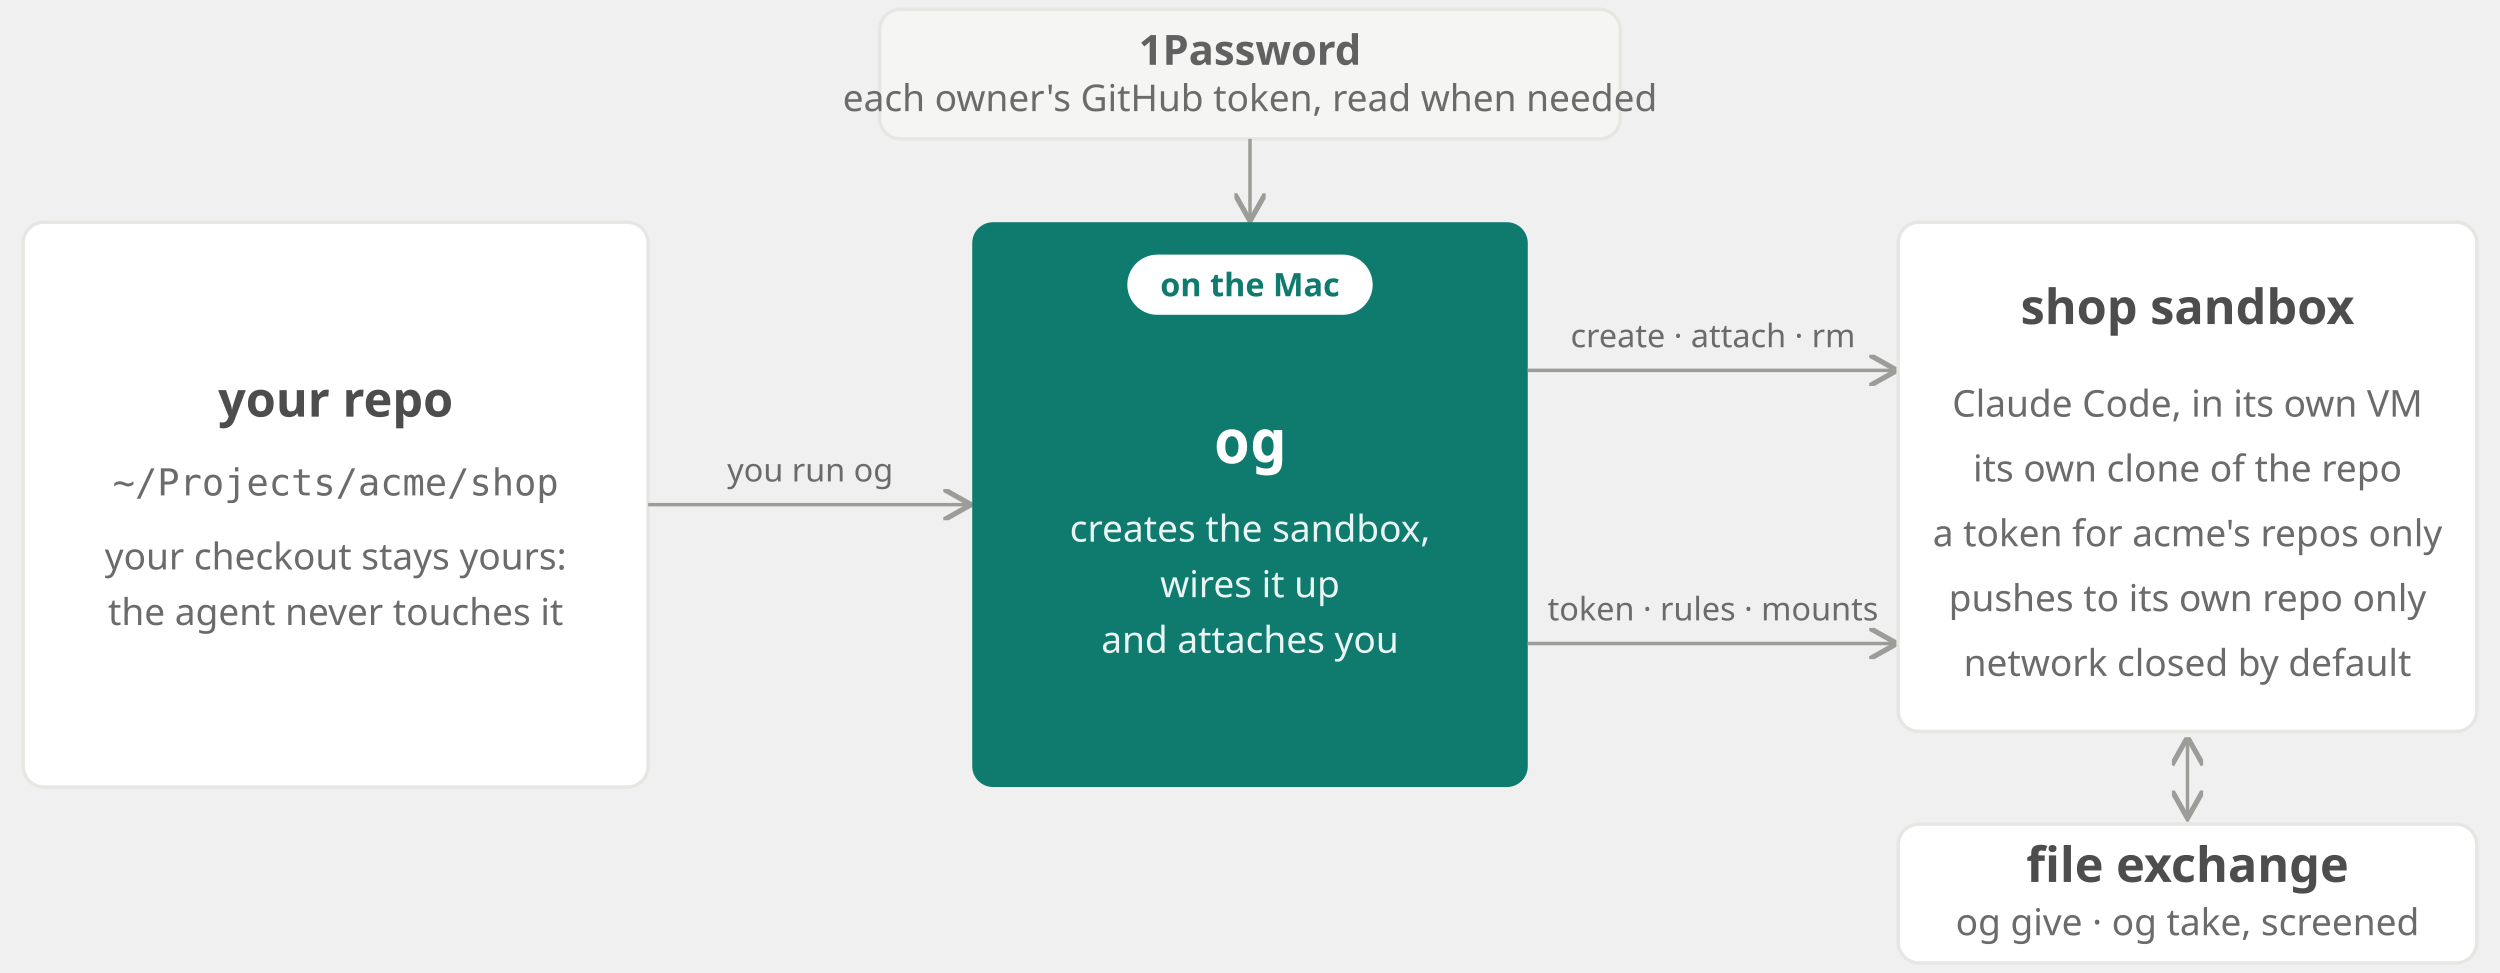
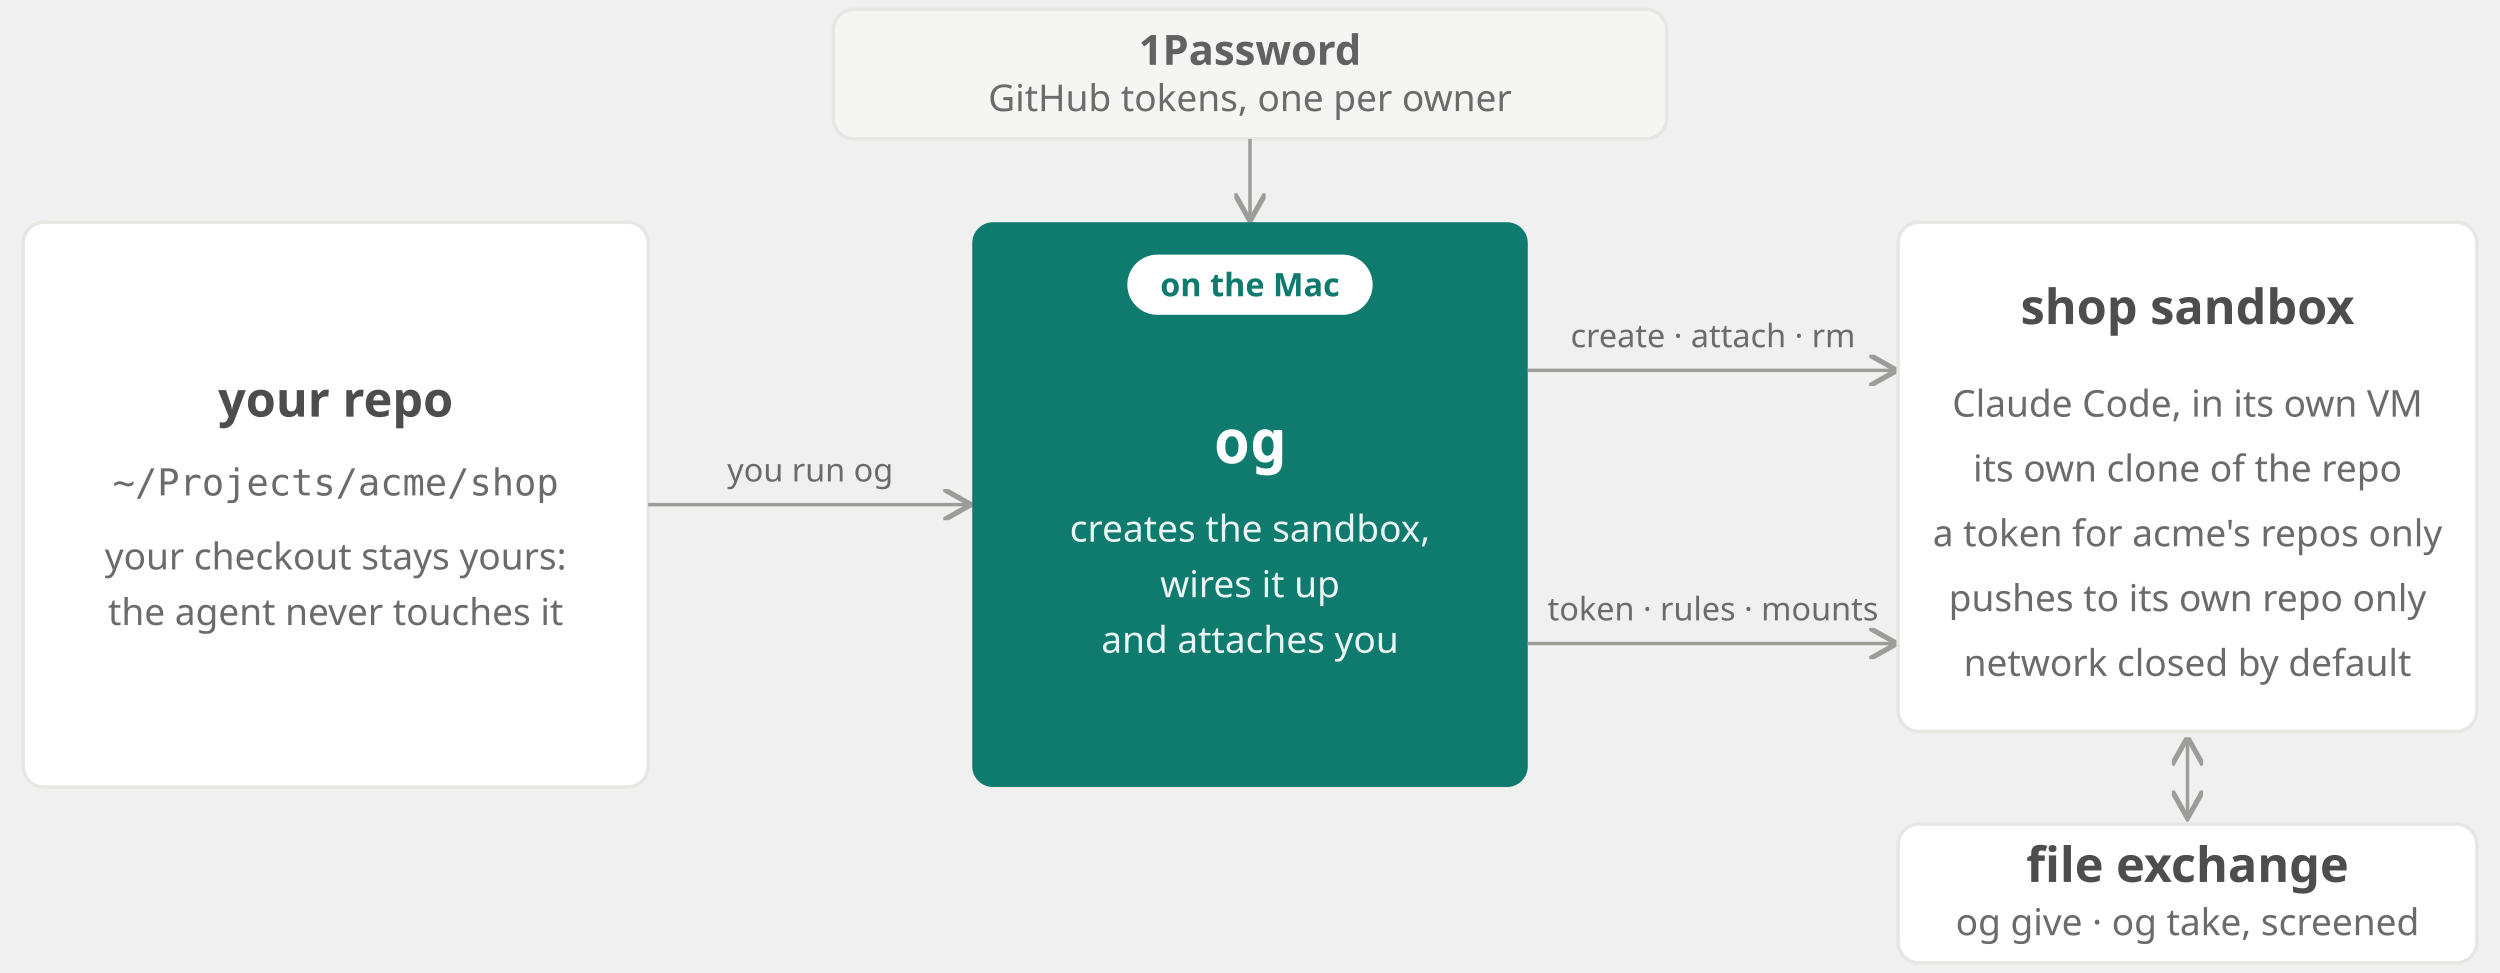
<svg xmlns="http://www.w3.org/2000/svg" width="1080" height="420" viewBox="0 0 1080 420" font-family="Archivo, system-ui, sans-serif">
  <defs>
    <marker id="h" markerWidth="9" markerHeight="9" refX="7" refY="4.5" orient="auto">
      <path d="M0,0 L8,4.5 L0,9" fill="none" stroke="#9C9C98" stroke-width="1.5" />
    </marker>
    <marker id="t" markerWidth="9" markerHeight="9" refX="1" refY="4.5" orient="auto">
      <path d="M8,0 L0,4.5 L8,9" fill="none" stroke="#9C9C98" stroke-width="1.5" />
    </marker>
  </defs>
  <style>
    .box { fill: #FFFFFF; stroke: #E6E6E3; stroke-width: 1.5; }
    .label { fill: #4D4D4D; font-size: 21px; font-weight: 600; }
    .sub { fill: #6B6B6B; font-size: 16px; }
    .lane { fill: #6B6B6B; font-size: 14px; }
    .wire { stroke: #9C9C98; stroke-width: 1.5; fill: none; }
    .head { marker-end: url(#h); }
    .tail { marker-start: url(#t); }
    .mono { font-family: "IBM Plex Mono", ui-monospace, monospace; }
    .vault { fill: #F5F5F4; stroke: #E6E6E3; } .vault-t { fill: #616161; }
    @media (prefers-color-scheme: dark) {
      .box { fill: #212120; stroke: #3A3A38; } .label { fill: #E8E8E6; } .sub, .lane { fill: #A8A8A4; }
      .wire { stroke: #8A8A86; } .vault { fill: #2A2A28; stroke: #3A3A38; } .vault-t { fill: #E8E8E6; }
    }
  </style>
-   <rect class="vault" x="380" y="4" width="320" height="56" rx="9" stroke-width="1.5" />
+   <rect class="vault" x="360" y="4" width="360" height="56" rx="9" stroke-width="1.5" />
  <text class="vault-t" x="540" y="28" text-anchor="middle" font-size="18" font-weight="600">1Password</text>
-   <text class="sub" x="540" y="48" text-anchor="middle" font-size="14">each owner's GitHub token, read when needed</text>
+   <text class="sub" x="540" y="48" text-anchor="middle" font-size="14">GitHub tokens, one per owner</text>
  <line class="wire head" x1="540" y1="60" x2="540" y2="94" />
  <rect class="box" x="10" y="96" width="270" height="244" rx="9" />
  <text class="label" x="145" y="180" text-anchor="middle">your repo</text>
  <text class="sub mono" x="145" y="214" text-anchor="middle" font-size="15">~/Projects/acme/shop</text>
  <text class="sub" x="145" y="246" text-anchor="middle">your checkout stays yours:</text>
  <text class="sub" x="145" y="270" text-anchor="middle">the agent never touches it</text>
  <text class="lane" x="350" y="208" text-anchor="middle">you run og</text>
  <line class="wire head" x1="280" y1="218" x2="418" y2="218" />
  <rect x="420" y="96" width="240" height="244" rx="9" fill="#0F7A6E" />
  <rect x="487" y="110" width="106" height="26" rx="13" fill="#FFFFFF" />
  <text x="540" y="128" text-anchor="middle" fill="#0F7A6E" font-size="14" font-weight="600">on the Mac</text>
  <text x="540" y="200" text-anchor="middle" fill="#FFFFFF" font-size="26" font-weight="600" font-family="IBM Plex Mono, ui-monospace, monospace">og</text>
  <text x="540" y="234" text-anchor="middle" fill="#EAF5F3" font-size="16">creates the sandbox,</text>
  <text x="540" y="258" text-anchor="middle" fill="#EAF5F3" font-size="16">wires it up</text>
  <text x="540" y="282" text-anchor="middle" fill="#EAF5F3" font-size="16">and attaches you</text>
  <text class="lane" x="740" y="150" text-anchor="middle" font-size="13">create · attach · rm</text>
  <line class="wire head" x1="660" y1="160" x2="818" y2="160" />
  <text class="lane" x="740" y="268" text-anchor="middle" font-size="13">token · rules · mounts</text>
  <line class="wire head" x1="660" y1="278" x2="818" y2="278" />
  <rect class="box" x="820" y="96" width="250" height="220" rx="9" />
  <text class="label" x="945" y="140" text-anchor="middle">shop sandbox</text>
  <text class="sub" x="945" font-size="15" y="180" text-anchor="middle">Claude Code, in its own VM</text>
  <text class="sub" x="945" font-size="15" y="208" text-anchor="middle">its own clone of the repo</text>
  <text class="sub" x="945" font-size="15" y="236" text-anchor="middle">a token for acme's repos only</text>
  <text class="sub" x="945" font-size="15" y="264" text-anchor="middle">pushes to its own repo only</text>
  <text class="sub" x="945" font-size="15" y="292" text-anchor="middle">network closed by default</text>
  <line class="wire head tail" x1="945" y1="320" x2="945" y2="352" />
  <rect class="box" x="820" y="356" width="250" height="60" rx="9" />
  <text class="label" x="945" y="381" text-anchor="middle" font-size="17">file exchange</text>
  <text class="sub" x="945" y="404" text-anchor="middle" font-size="14">og give · og take, screened</text>
</svg>
